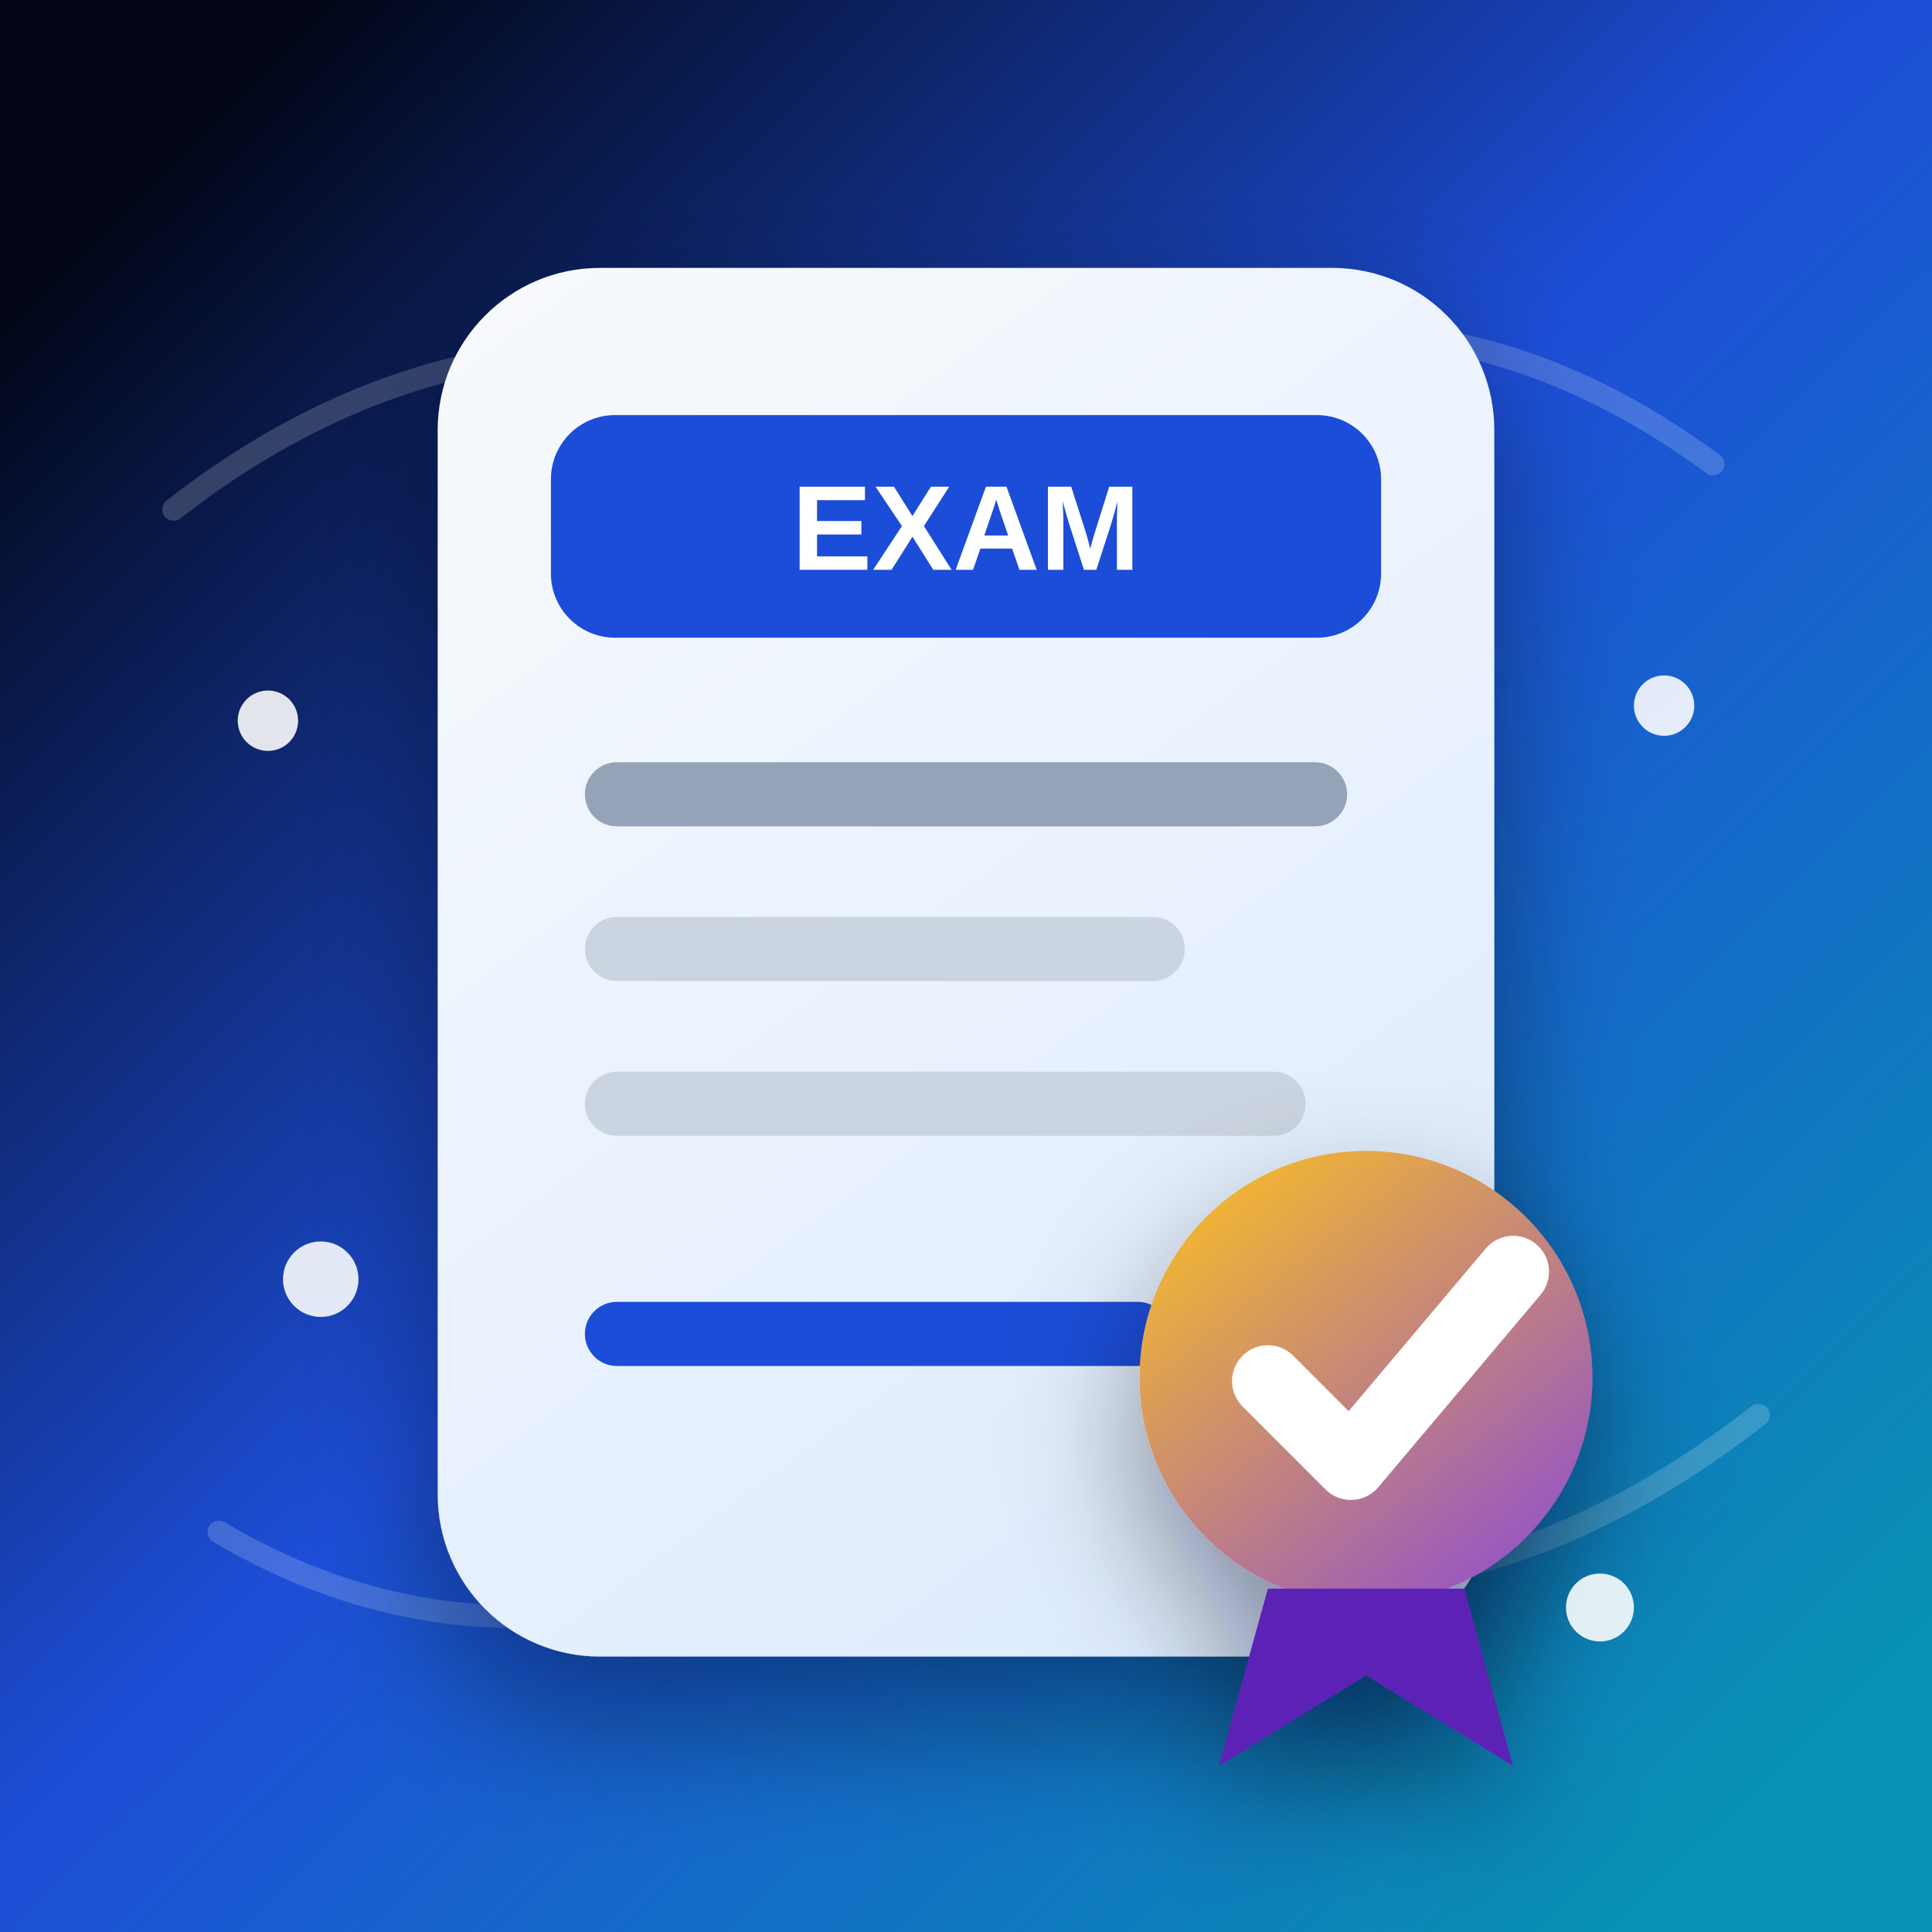
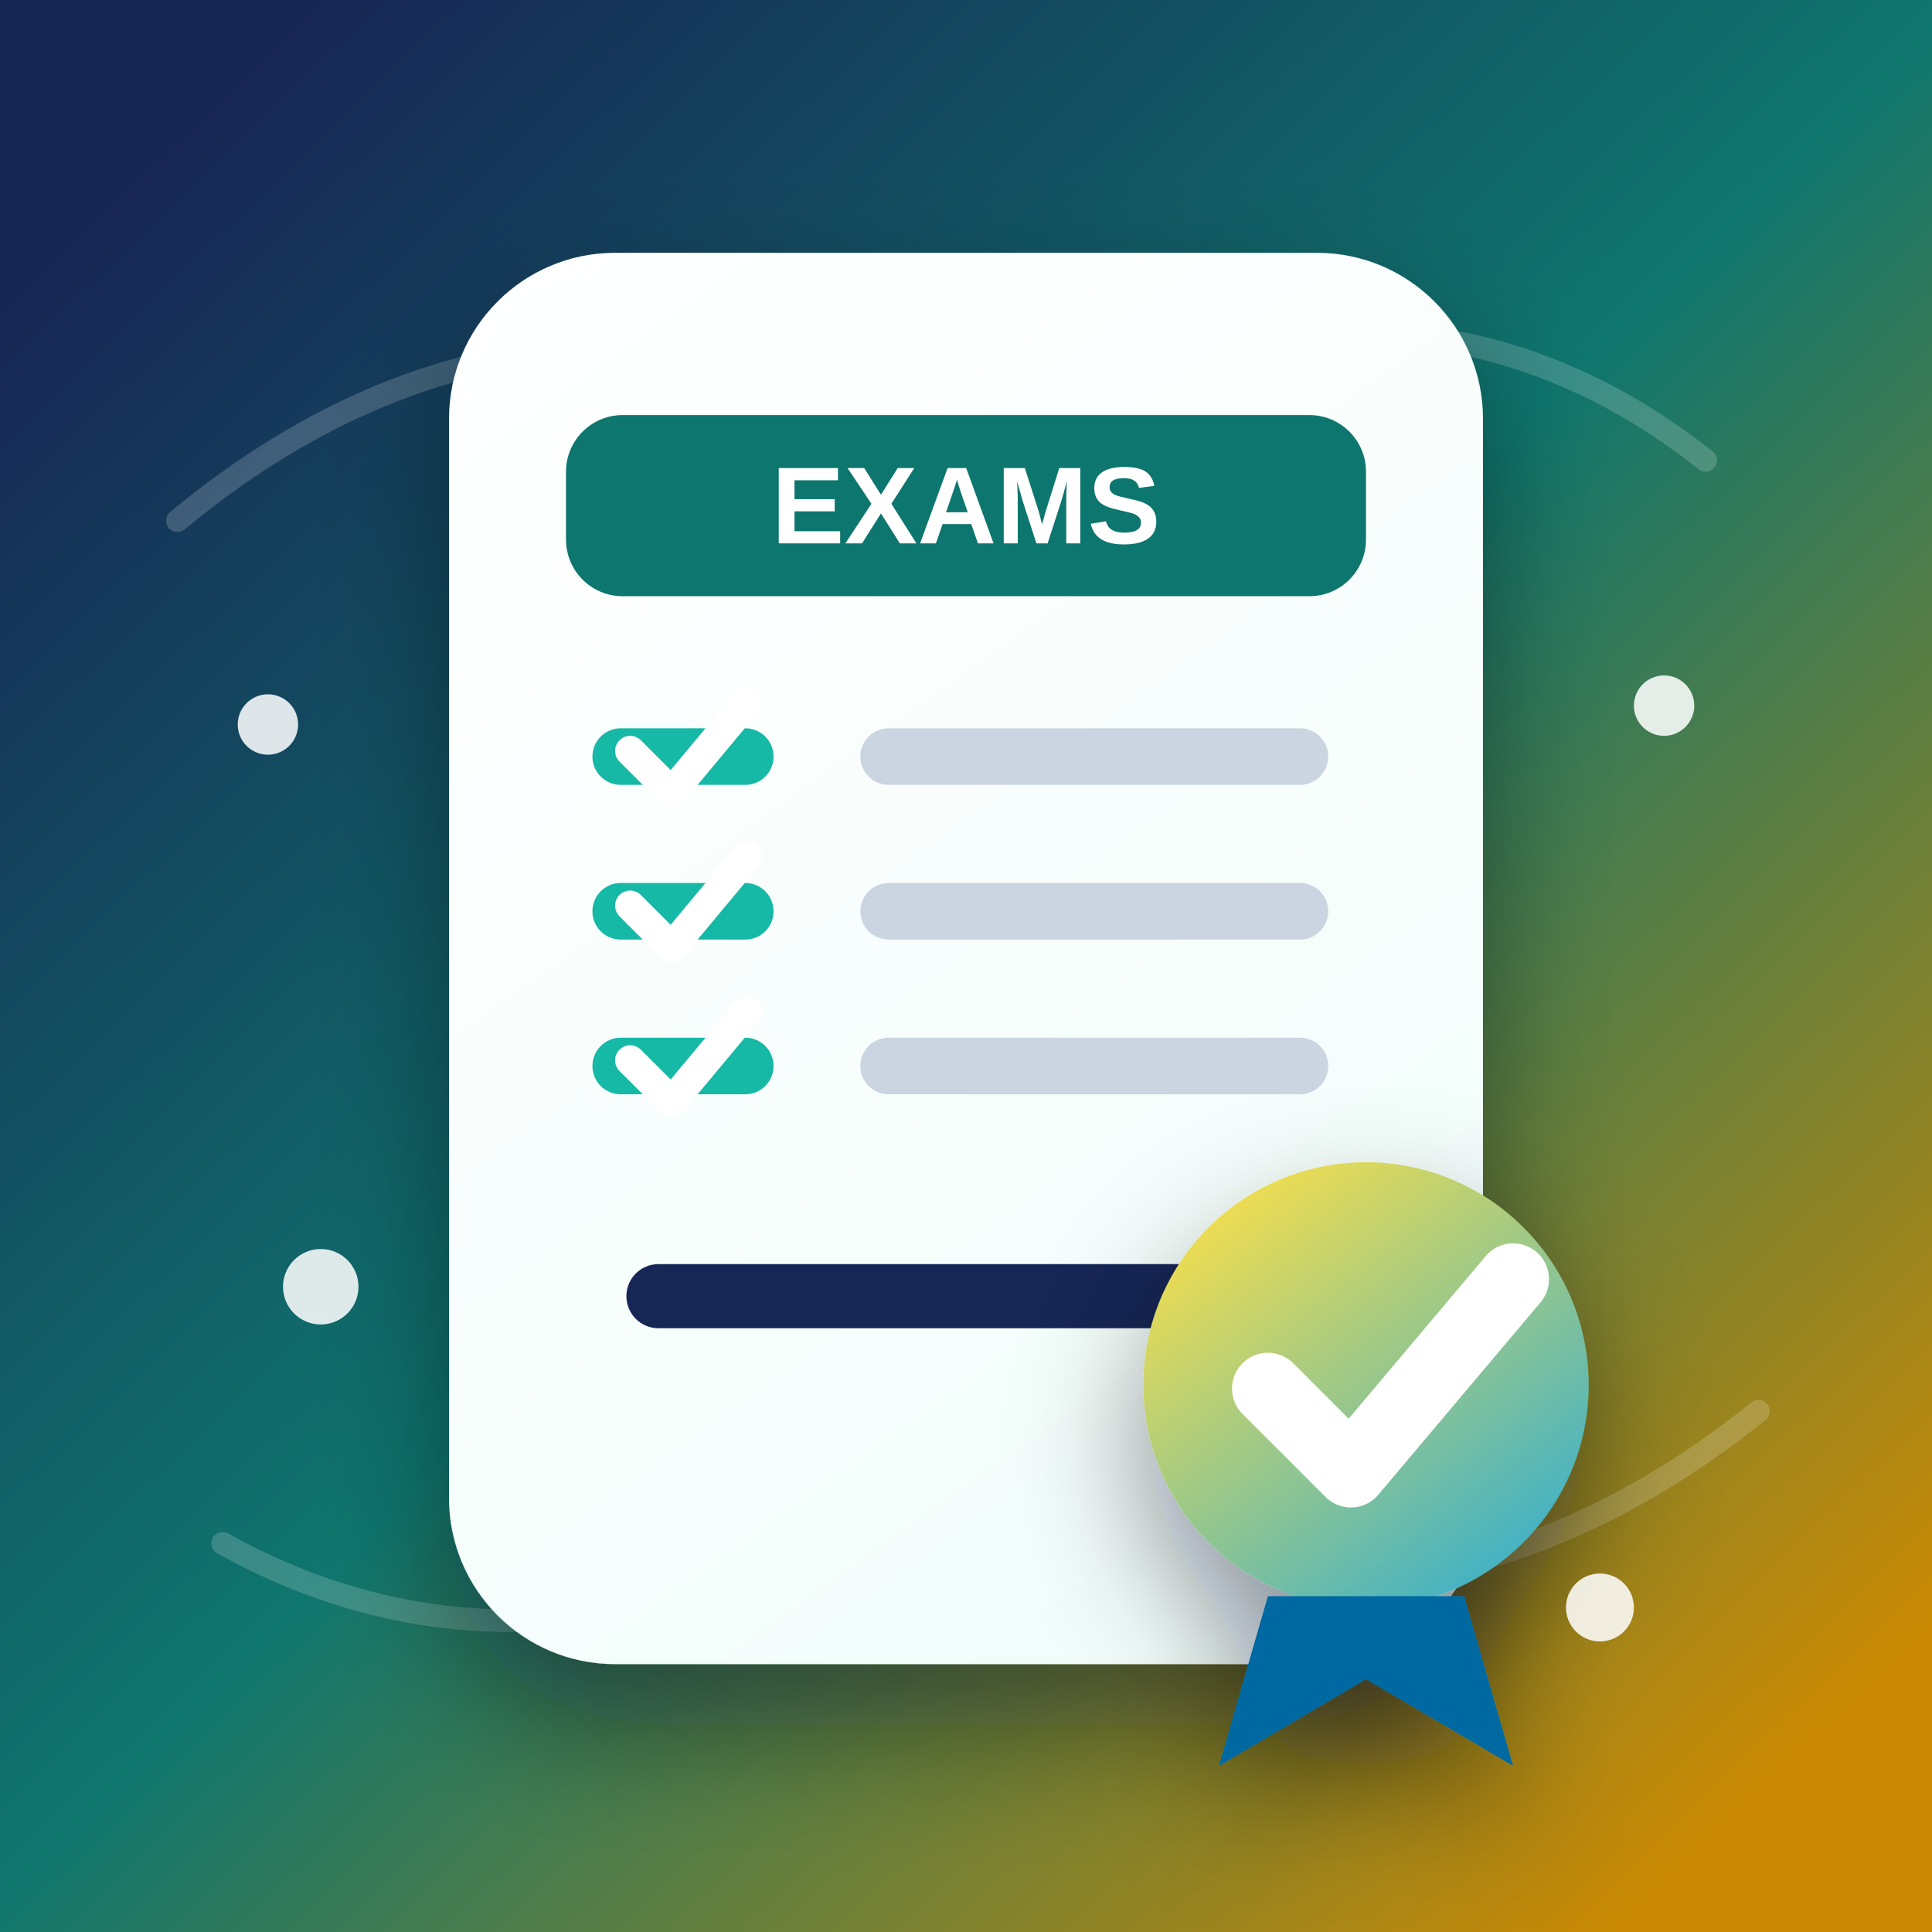
<svg xmlns="http://www.w3.org/2000/svg" width="1024" height="1024" viewBox="0 0 1024 1024">
  <defs>
-     <linearGradient id="bg" x1="90" y1="80" x2="940" y2="944" gradientUnits="userSpaceOnUse">
-       <stop offset="0" stop-color="#020617" />
-       <stop offset="0.48" stop-color="#1D4ED8" />
-       <stop offset="1" stop-color="#0891B2" />
+     <linearGradient id="bg" x1="88" y1="74" x2="932" y2="948" gradientUnits="userSpaceOnUse">
+       <stop offset="0" stop-color="#172554" />
+       <stop offset="0.5" stop-color="#0F766E" />
+       <stop offset="1" stop-color="#CA8A04" />
    </linearGradient>
-     <linearGradient id="tablet" x1="238" y1="140" x2="780" y2="884" gradientUnits="userSpaceOnUse">
-       <stop offset="0" stop-color="#F8FAFC" />
-       <stop offset="1" stop-color="#DBEAFE" />
+     <linearGradient id="sheet" x1="248" y1="132" x2="780" y2="878" gradientUnits="userSpaceOnUse">
+       <stop offset="0" stop-color="#FFFFFF" />
+       <stop offset="1" stop-color="#F0FDFA" />
    </linearGradient>
-     <linearGradient id="award" x1="626" y1="612" x2="850" y2="890" gradientUnits="userSpaceOnUse">
-       <stop offset="0" stop-color="#FBBF24" />
-       <stop offset="1" stop-color="#7C3AED" />
+     <linearGradient id="seal" x1="640" y1="618" x2="850" y2="888" gradientUnits="userSpaceOnUse">
+       <stop offset="0" stop-color="#FDE047" />
+       <stop offset="1" stop-color="#0EA5E9" />
    </linearGradient>
    <filter id="shadow" x="-35%" y="-35%" width="170%" height="170%">
-       <feDropShadow dx="0" dy="32" stdDeviation="36" flood-color="#020617" flood-opacity="0.42" />
+       <feDropShadow dx="0" dy="32" stdDeviation="34" flood-color="#020617" flood-opacity="0.42" />
    </filter>
  </defs>
  <rect width="1024" height="1024" fill="url(#bg)" />
  <g opacity="0.18" fill="none" stroke="#FFFFFF" stroke-width="12" stroke-linecap="round">
-     <path d="M92 270 C230 162 390 158 522 258" />
-     <path d="M932 750 C772 876 596 866 468 752" />
-     <path d="M116 812 C254 894 408 860 526 740" />
-     <path d="M908 246 C778 150 638 154 520 256" />
+     <path d="M94 276 C234 160 390 156 526 258" />
+     <path d="M932 748 C778 872 604 866 474 752" />
+     <path d="M118 818 C254 894 406 862 528 742" />
+     <path d="M904 244 C786 150 638 154 522 258" />
  </g>
  <g filter="url(#shadow)">
-     <rect x="232" y="142" width="560" height="736" rx="86" fill="url(#tablet)" />
-     <rect x="292" y="220" width="440" height="118" rx="34" fill="#1D4ED8" />
-     <text x="512" y="302" text-anchor="middle" font-family="Arial Black, Arial, Helvetica, sans-serif" font-size="64" font-weight="900" fill="#FFFFFF">EXAM</text>
-     <rect x="310" y="404" width="404" height="34" rx="17" fill="#94A3B8" />
-     <rect x="310" y="486" width="318" height="34" rx="17" fill="#CBD5E1" />
-     <rect x="310" y="568" width="382" height="34" rx="17" fill="#CBD5E1" />
-     <rect x="310" y="690" width="310" height="34" rx="17" fill="#1D4ED8" />
+     <rect x="238" y="134" width="548" height="748" rx="88" fill="url(#sheet)" />
+     <rect x="300" y="220" width="424" height="96" rx="30" fill="#0F766E" />
+     <text x="512" y="288" text-anchor="middle" font-family="Arial Black, Arial, Helvetica, sans-serif" font-size="58" font-weight="900" fill="#FFFFFF">EXAMS</text>
+     <rect x="314" y="386" width="96" height="30" rx="15" fill="#14B8A6" />
+     <rect x="456" y="386" width="248" height="30" rx="15" fill="#CBD5E1" />
+     <rect x="314" y="468" width="96" height="30" rx="15" fill="#14B8A6" />
+     <rect x="456" y="468" width="248" height="30" rx="15" fill="#CBD5E1" />
+     <rect x="314" y="550" width="96" height="30" rx="15" fill="#14B8A6" />
+     <rect x="456" y="550" width="248" height="30" rx="15" fill="#CBD5E1" />
+     <path d="M334 398 L356 420 L396 372" fill="none" stroke="#FFFFFF" stroke-width="16" stroke-linecap="round" stroke-linejoin="round" />
+     <path d="M334 480 L356 502 L396 454" fill="none" stroke="#FFFFFF" stroke-width="16" stroke-linecap="round" stroke-linejoin="round" />
+     <path d="M334 562 L356 584 L396 536" fill="none" stroke="#FFFFFF" stroke-width="16" stroke-linecap="round" stroke-linejoin="round" />
+     <rect x="332" y="670" width="360" height="34" rx="17" fill="#172554" />
  </g>
  <g filter="url(#shadow)">
-     <circle cx="724" cy="730" r="120" fill="url(#award)" />
-     <path d="M672 732 L716 776 L802 674" fill="none" stroke="#FFFFFF" stroke-width="38" stroke-linecap="round" stroke-linejoin="round" />
-     <path d="M672 842 L646 936 L724 888 L802 936 L776 842" fill="#5B21B6" />
+     <circle cx="724" cy="734" r="118" fill="url(#seal)" />
+     <path d="M672 736 L716 780 L802 678" fill="none" stroke="#FFFFFF" stroke-width="38" stroke-linecap="round" stroke-linejoin="round" />
+     <path d="M672 846 L646 936 L724 890 L802 936 L776 846" fill="#0369A1" />
  </g>
-   <g fill="#FFFFFF" opacity="0.88">
-     <circle cx="142" cy="382" r="16" />
+   <g fill="#FFFFFF" opacity="0.86">
+     <circle cx="142" cy="384" r="16" />
    <circle cx="882" cy="374" r="16" />
-     <circle cx="170" cy="678" r="20" />
+     <circle cx="170" cy="682" r="20" />
    <circle cx="848" cy="852" r="18" />
  </g>
</svg>
